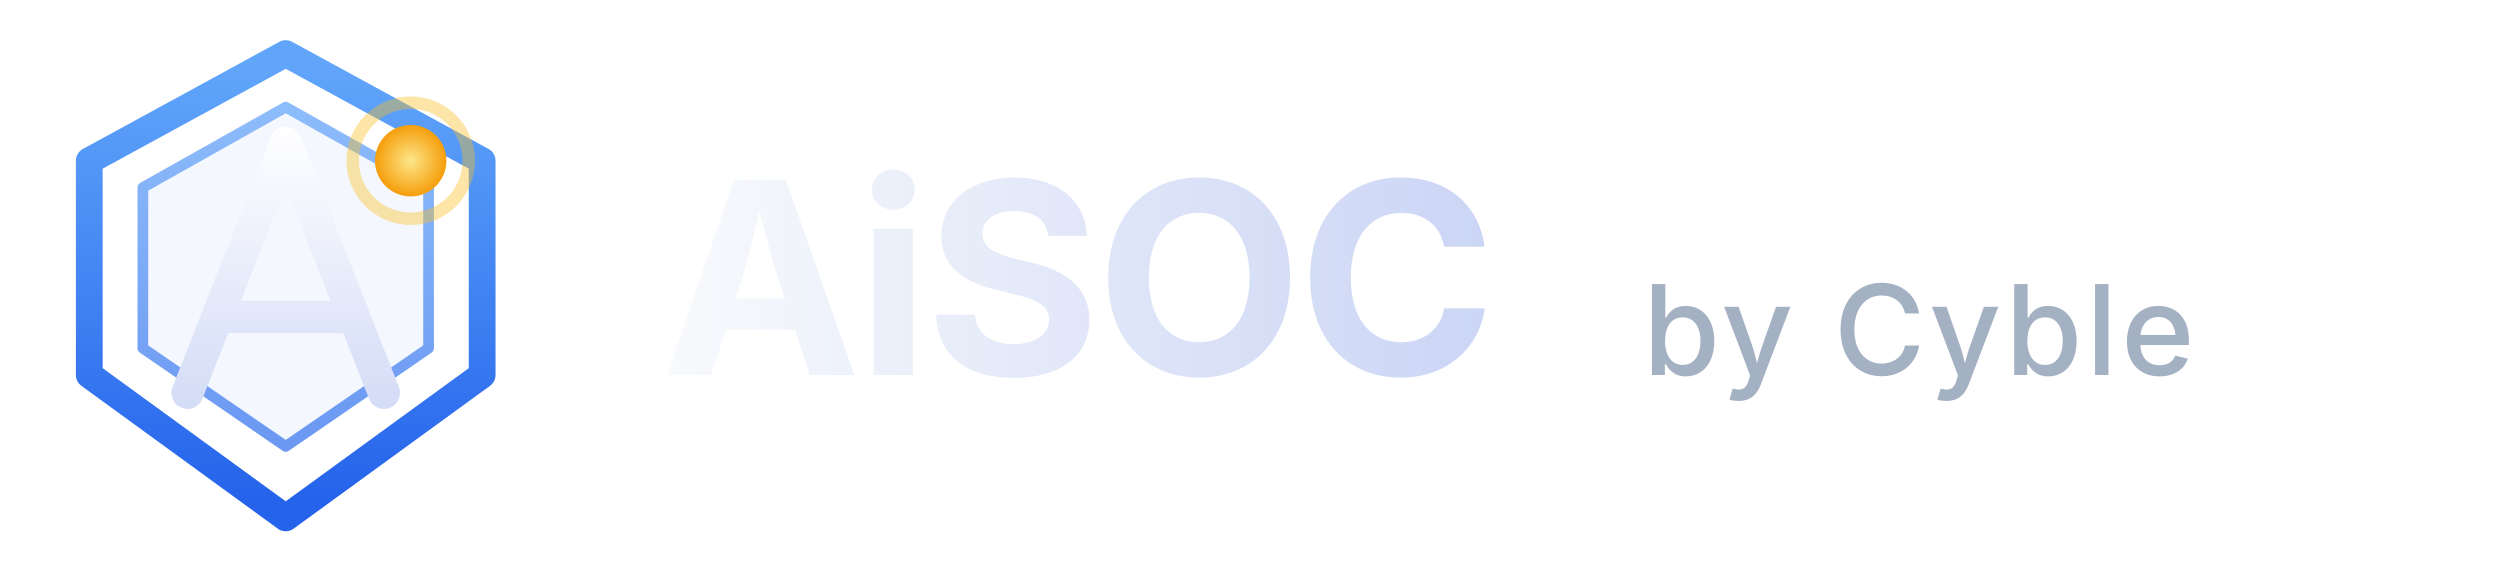
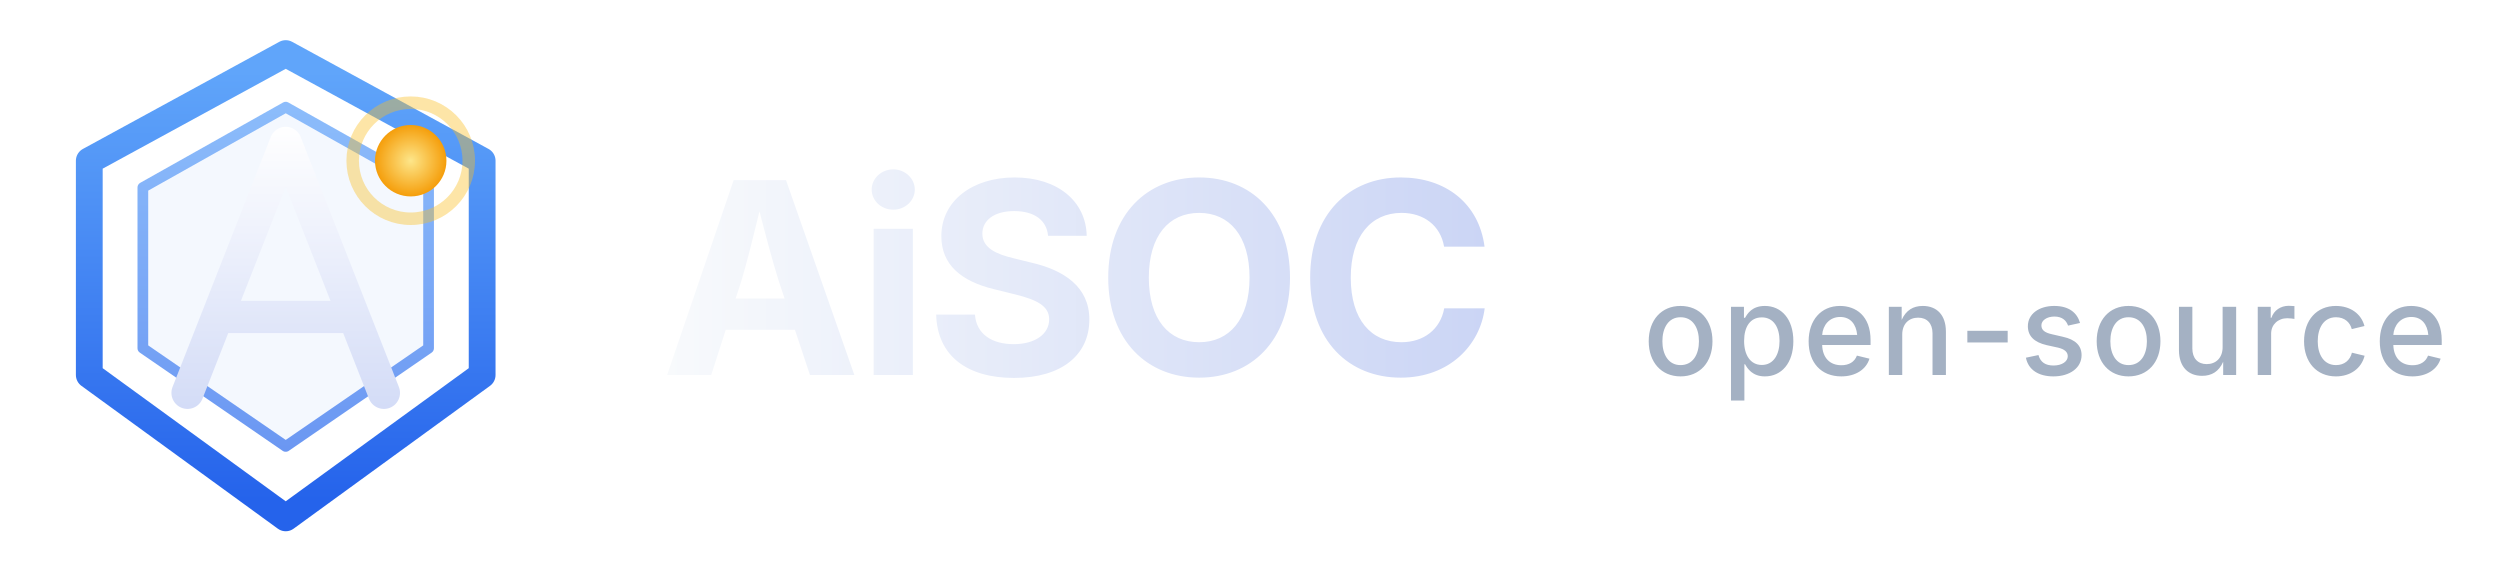
<svg xmlns="http://www.w3.org/2000/svg" viewBox="0 0 280 64" width="280" height="64">
  <defs>
    <linearGradient id="aisocLogoOutline" x1="32" y1="8" x2="32" y2="56" gradientUnits="userSpaceOnUse">
      <stop offset="0%" stop-color="#60a5fa" />
      <stop offset="100%" stop-color="#2563eb" />
    </linearGradient>
    <linearGradient id="aisocLogoBody" x1="32" y1="14" x2="32" y2="52" gradientUnits="userSpaceOnUse">
      <stop offset="0%" stop-color="#ffffff" />
      <stop offset="100%" stop-color="#cbd5f5" />
    </linearGradient>
    <radialGradient id="aisocLogoSpark" cx="50%" cy="50%" r="50%">
      <stop offset="0%" stop-color="#fde68a" />
      <stop offset="100%" stop-color="#f59e0b" />
    </radialGradient>
    <linearGradient id="aisocLogoText" x1="0" y1="0" x2="1" y2="0">
      <stop offset="0%" stop-color="#f8fafc" />
      <stop offset="100%" stop-color="#cbd5f5" />
    </linearGradient>
  </defs>
  <g>
    <path d="M32 6 L54 18 L54 42 L32 58 L10 42 L10 18 Z" fill="none" stroke="url(#aisocLogoOutline)" stroke-width="3" stroke-linejoin="round" />
    <path d="M32 12 L48 21 L48 39 L32 50 L16 39 L16 21 Z" fill="rgba(59,130,246,0.08)" stroke="url(#aisocLogoOutline)" stroke-width="1.2" stroke-linejoin="round" opacity="0.7" />
    <path d="M21 44 L32 16 L43 44 M25.5 35.5 L38.5 35.5" fill="none" stroke="url(#aisocLogoBody)" stroke-width="3.6" stroke-linecap="round" stroke-linejoin="round" />
    <circle cx="46" cy="18" r="4" fill="url(#aisocLogoSpark)" />
    <circle cx="46" cy="18" r="6.5" fill="none" stroke="rgba(251,191,36,0.4)" stroke-width="1.4" />
  </g>
  <g font-family="Inter, system-ui, sans-serif" font-weight="700" letter-spacing="-0.5">
    <text x="74" y="42" font-size="30" fill="url(#aisocLogoText)">AiSOC</text>
-     <text x="184" y="42" font-size="14" font-weight="500" fill="rgba(148,163,184,0.85)" letter-spacing="0.4">by Cyble</text>
+     <text x="184" y="42" font-size="14" font-weight="500" fill="rgba(148,163,184,0.85)" letter-spacing="0.4">open-source</text>
  </g>
</svg>
